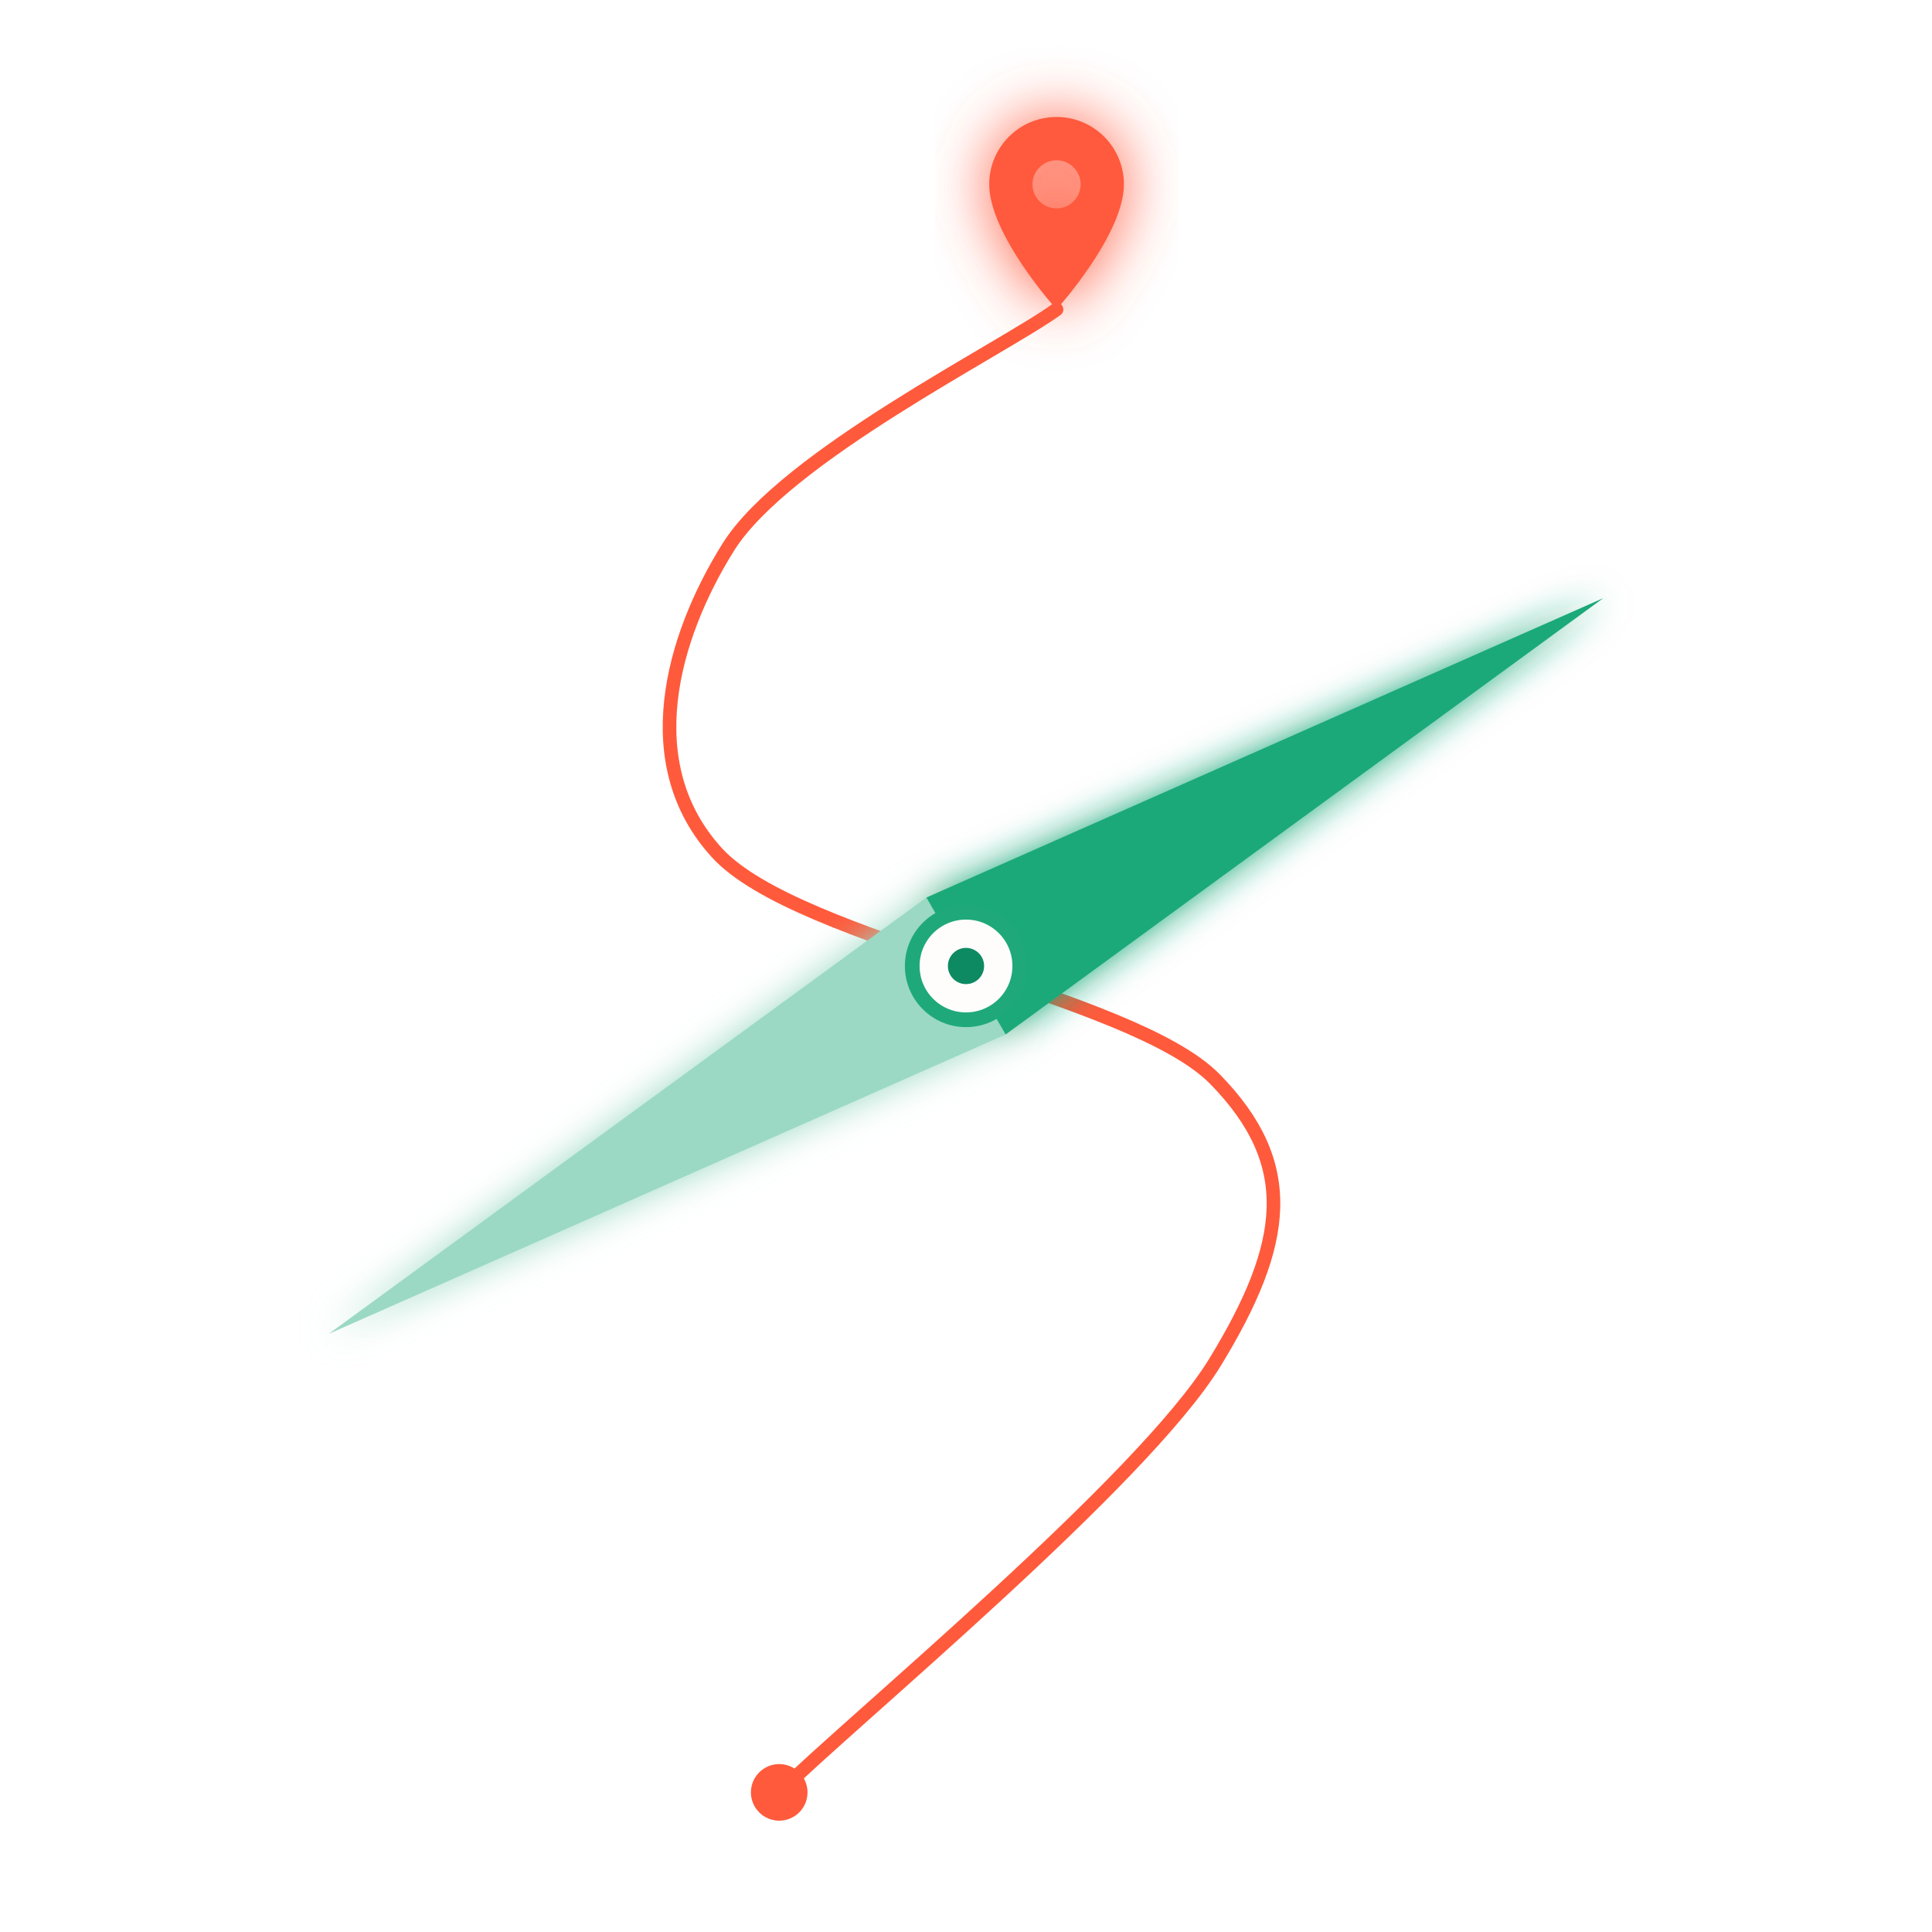
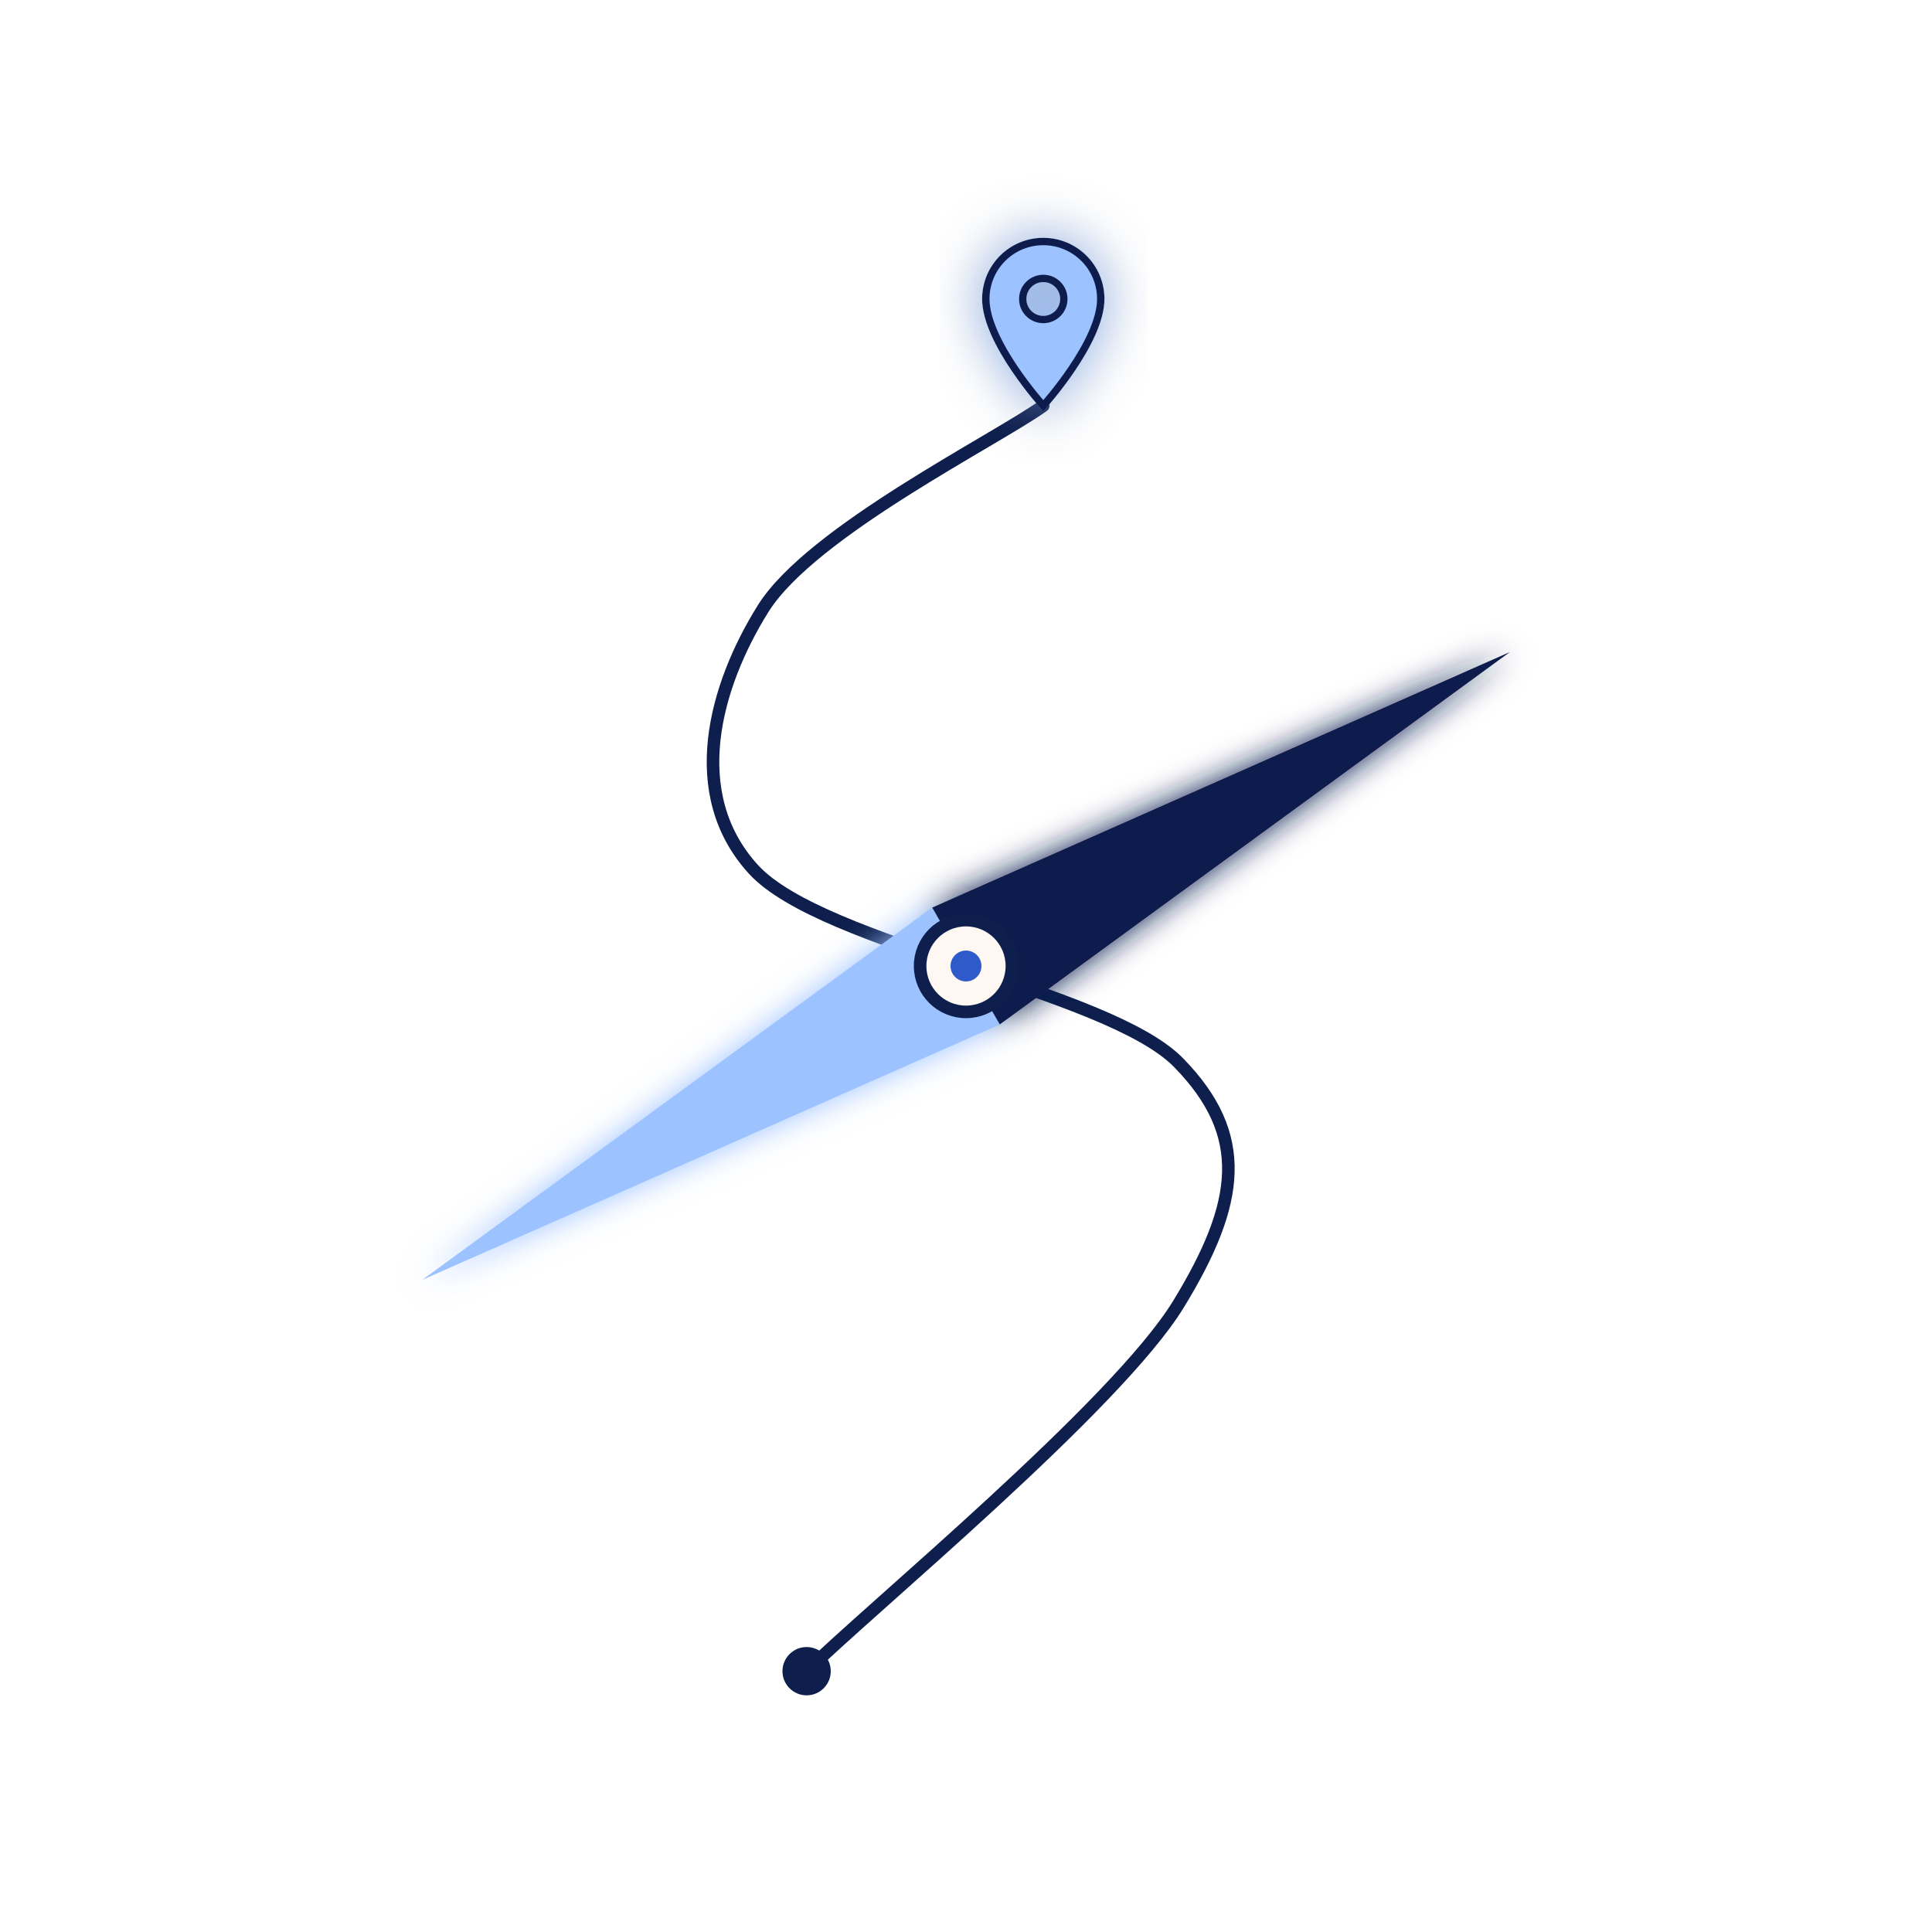
- <svg xmlns="http://www.w3.org/2000/svg" width="512" height="512" viewBox="0 0 512 512">
+ <svg xmlns="http://www.w3.org/2000/svg" width="512" height="512" viewBox="56 56 400 400">
  <defs>
    <filter id="glow" x="-40%" y="-40%" width="180%" height="180%">
      <feGaussianBlur stdDeviation="3.2" result="b" />
      <feMerge>
        <feMergeNode in="b" />
        <feMergeNode in="SourceGraphic" />
      </feMerge>
    </filter>
  </defs>
-   <g transform="translate(256.0,256.0) scale(1.5) translate(-256.0,-256.0)">
-     <path d="M 223.00,402.00 C 235.83,389.33 287.17,347.00 300.00,326.00 C 312.83,305.00 314.67,291.00 300.00,276.00 C 285.33,261.00 226.33,251.67 212.00,236.00 C 197.67,220.33 204.00,198.00 214.00,182.00 C 224.00,166.00 262.33,147.00 272.00,140.00" fill="none" stroke="#FF5A3C" stroke-width="2.4" stroke-linecap="round" stroke-linejoin="round" />
-     <circle cx="223.00" cy="402.00" r="5.00" fill="#FF5A3C" />
-     <g filter="url(#glow)" transform="translate(251.60,102.60) scale(1.7)">
-       <path d="M12 2C8.13 2 5 5.13 5 9c0 5.25 7 13 7 13s7-7.75 7-13c0-3.87-3.13-7-7-7zM12 11.5a2.5 2.5 0 1 1 0-5 2.5 2.5 0 0 1 0 5z" fill="#FF5A3C" fill-rule="evenodd" />
-     </g>
-     <g filter="url(#glow)">
-       <polygon points="143.4,321.0 263.0,268.1 249.0,243.9" fill="#9BD9C4" />
-       <polygon points="368.6,191.0 263.0,268.1 249.0,243.9" fill="#1FA97A" />
-     </g>
-     <circle cx="256.00" cy="256.00" r="9.50" fill="#FFFDFB" stroke="#1FA97A" stroke-width="2.6" />
-     <circle cx="256.00" cy="256.00" r="3.20" fill="#0E8A62" />
+   <path d="M 223.00,402.00 C 235.83,389.33 287.17,347.00 300.00,326.00 C 312.83,305.00 314.67,291.00 300.00,276.00 C 285.33,261.00 226.33,251.67 212.00,236.00 C 197.67,220.33 204.00,198.00 214.00,182.00 C 224.00,166.00 262.33,147.00 272.00,140.00" fill="none" stroke="#0E1F4D" stroke-width="2.6" stroke-linecap="round" stroke-linejoin="round" />
+   <circle cx="223.00" cy="402.00" r="5.00" fill="#0E1F4D" />
+   <g filter="url(#glow)" transform="translate(251.60,102.60) scale(1.7)">
+     <path d="M12 2C8.13 2 5 5.13 5 9c0 5.25 7 13 7 13s7-7.75 7-13c0-3.87-3.13-7-7-7zM12 11.5a2.5 2.5 0 1 1 0-5 2.5 2.5 0 0 1 0 5z" fill="#9CC2FF" stroke="#0E1F4D" stroke-width="0.9" fill-rule="evenodd" />
  </g>
+   <g filter="url(#glow)">
+     <polygon points="143.4,321.0 263.0,268.1 249.0,243.9" fill="#9CC2FF" />
+     <polygon points="368.6,191.0 263.0,268.1 249.0,243.9" fill="#0E1F4D" />
+   </g>
+   <circle cx="256.00" cy="256.00" r="9.50" fill="#FFF8F2" stroke="#0E1F4D" stroke-width="2.6" />
+   <circle cx="256.00" cy="256.00" r="3.20" fill="#2E5BC9" />
</svg>
